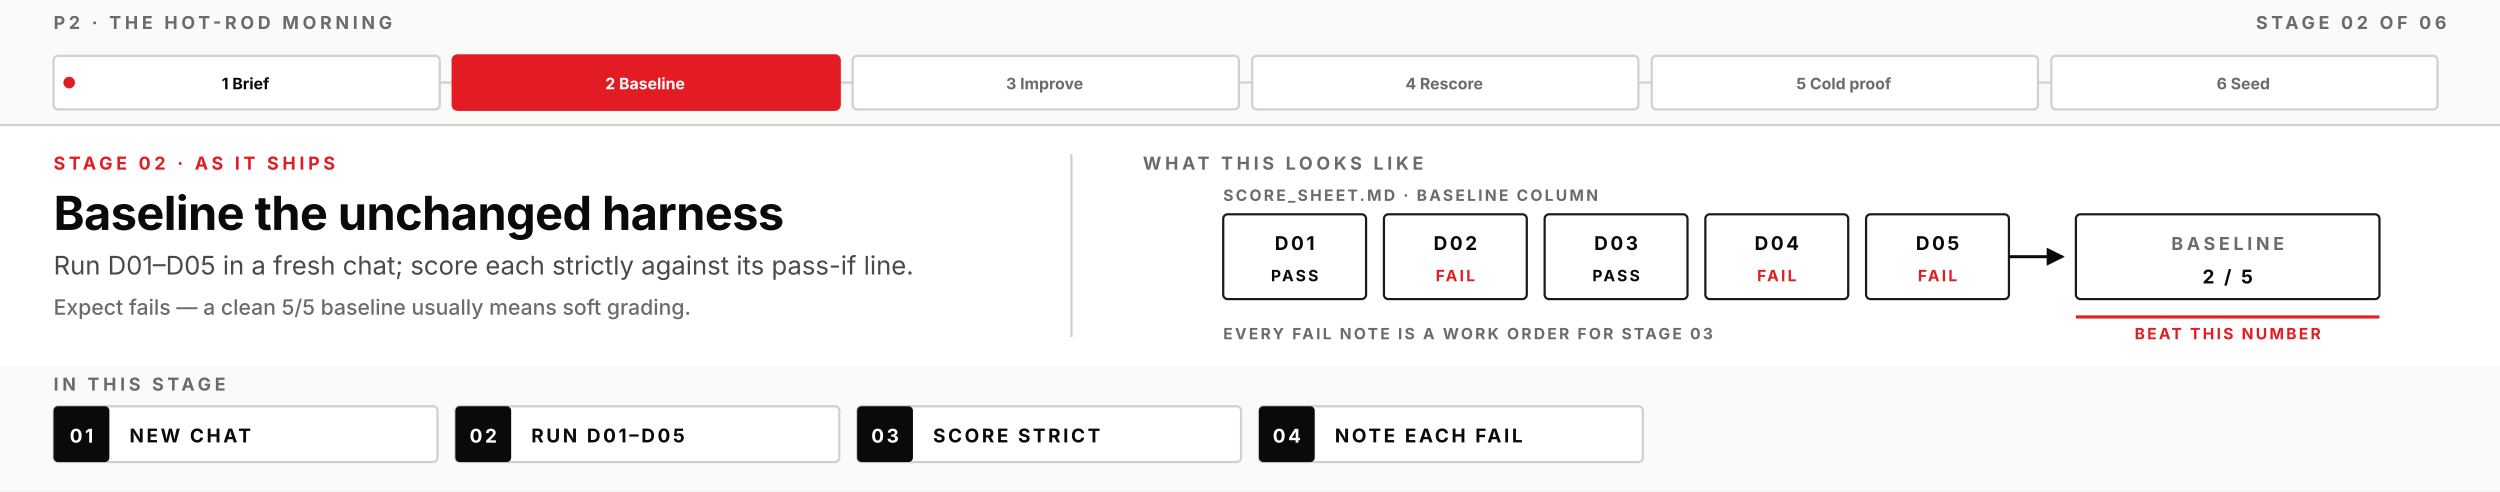
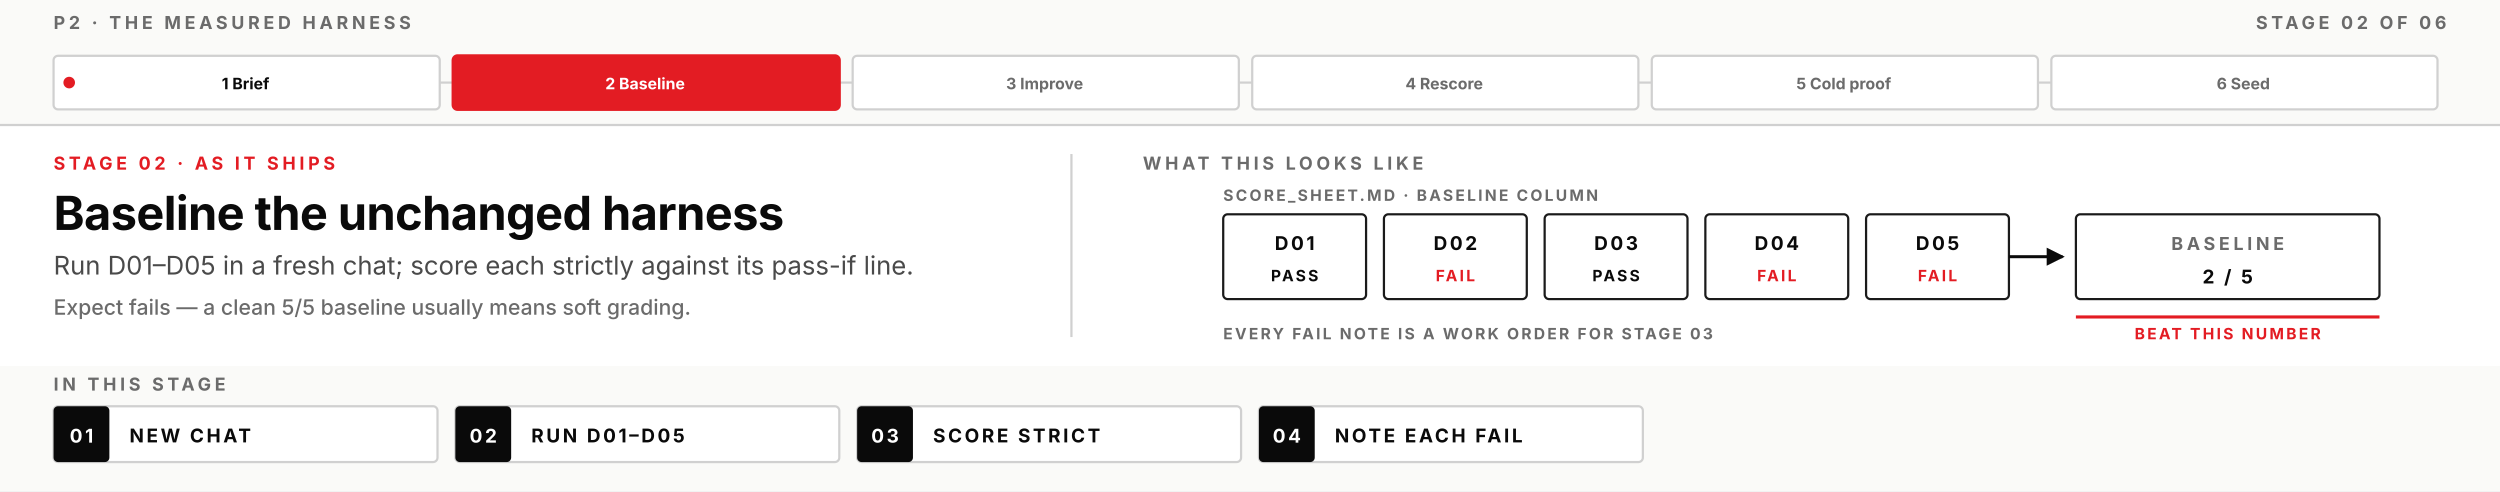
<svg xmlns="http://www.w3.org/2000/svg" viewBox="0 0 1120 220" role="img" aria-labelledby="title-p2-score-sheet">
  <defs>
    <marker id="arrow" viewBox="0 0 8 8" refX="7" refY="4" markerWidth="6" markerHeight="6" orient="auto-start-reverse">
      <path d="M0 0 8 4 0 8Z" fill="#0A0A0A" />
    </marker>
    <marker id="arrow-red" viewBox="0 0 8 8" refX="7" refY="4" markerWidth="6" markerHeight="6" orient="auto-start-reverse">
      <path d="M0 0 8 4 0 8Z" fill="#E31C23" />
    </marker>
    <style>
      text { font-family: system-ui, "Inter", "Helvetica Neue", Arial, sans-serif; fill: #0A0A0A; }
      .micro { font-size: 8px; font-weight: 650; letter-spacing: 1.65px; }
      .tiny { font-size: 7px; font-weight: 650; letter-spacing: 1px; }
      .railtext { font-size: 7.1px; font-weight: 650; }
      .title { font-size: 21px; font-weight: 680; letter-spacing: -0.25px; }
      .purpose { font-size: 11.5px; font-weight: 430; fill: #4A4A4A; }
      .caption { font-size: 8.5px; font-weight: 650; letter-spacing: 1.15px; }
      .body { font-size: 9.5px; font-weight: 520; }
      .muted { fill: #6B6B6B; }
      .white { fill: #FFFFFF; }
      .red { fill: #E31C23; }
      .gold { fill: #A58650; }
      .line { fill: none; stroke: #0A0A0A; stroke-width: 1.35; vector-effect: non-scaling-stroke; }
      .hair { fill: none; stroke: #D0D0D0; stroke-width: 1; vector-effect: non-scaling-stroke; }
      .redline { fill: none; stroke: #E31C23; stroke-width: 1.4; vector-effect: non-scaling-stroke; }
      .goldline { fill: none; stroke: #A58650; stroke-width: 1.35; vector-effect: non-scaling-stroke; }
      .dash { stroke-dasharray: 5 4; }
    </style>
  </defs>
  <rect width="1120" height="220" fill="#FFFFFF" />
  <rect x="0" y="0" width="1120" height="56" fill="#FAFAF8" />
-   <text x="24" y="13" class="micro muted">P2 · THE HOT-ROD MORNING</text>
+   <text x="24" y="13" class="micro muted">P2 · THE MEASURED HARNESS</text>
  <text x="1096" y="13" class="micro muted" text-anchor="end">STAGE 02 OF 06</text>
  <path d="M53 37H1005" class="hair" />
  <rect x="24" y="25" width="173" height="24" rx="2" fill="#FFFFFF" stroke="#D0D0D0" stroke-width="1" />
  <circle cx="31" cy="37" r="2.6" fill="#E31C23" />
  <text x="110" y="40" class="railtext" text-anchor="middle">1 Brief</text>
  <rect x="203" y="25" width="173" height="24" rx="2" fill="#E31C23" stroke="#E31C23" stroke-width="1.4" />
  <text x="289" y="40" class="railtext white" text-anchor="middle">2 Baseline</text>
  <rect x="382" y="25" width="173" height="24" rx="2" fill="#FFFFFF" stroke="#D0D0D0" stroke-width="1" />
  <text x="468" y="40" class="railtext muted" text-anchor="middle">3 Improve</text>
  <rect x="561" y="25" width="173" height="24" rx="2" fill="#FFFFFF" stroke="#D0D0D0" stroke-width="1" />
  <text x="647" y="40" class="railtext muted" text-anchor="middle">4 Rescore</text>
  <rect x="740" y="25" width="173" height="24" rx="2" fill="#FFFFFF" stroke="#D0D0D0" stroke-width="1" />
  <text x="826" y="40" class="railtext muted" text-anchor="middle">5 Cold proof</text>
  <rect x="919" y="25" width="173" height="24" rx="2" fill="#FFFFFF" stroke="#D0D0D0" stroke-width="1" />
  <text x="1005" y="40" class="railtext muted" text-anchor="middle">6 Seed</text>
  <path d="M0 56H1120" class="hair" />
  <text x="24" y="76" class="micro red">STAGE 02 · AS IT SHIPS</text>
  <text x="24" y="103" class="title">Baseline the unchanged harness</text>
  <text x="24" y="123" class="purpose">Run D01–D05 in a fresh chat; score each strictly against its pass-if line.</text>
  <text x="24" y="141" class="body muted">Expect fails — a clean 5/5 baseline usually means soft grading.</text>
  <path d="M480 69V151" class="hair" />
  <text x="512" y="76" class="micro muted">WHAT THIS LOOKS LIKE</text>
  <g aria-label="Score sheet baseline column with five cases and a total">
    <text x="548" y="90" class="tiny muted">SCORE_SHEET.MD · BASELINE COLUMN</text>
    <rect x="548" y="96" width="64" height="38" rx="2" fill="#FFFFFF" stroke="#1A1A1A" />
    <text x="580" y="112" class="caption" text-anchor="middle">D01</text>
    <text x="580" y="126" class="tiny" text-anchor="middle">PASS</text>
    <rect x="620" y="96" width="64" height="38" rx="2" fill="#FFFFFF" stroke="#1A1A1A" />
    <text x="652" y="112" class="caption" text-anchor="middle">D02</text>
    <text x="652" y="126" class="tiny red" text-anchor="middle">FAIL</text>
    <rect x="692" y="96" width="64" height="38" rx="2" fill="#FFFFFF" stroke="#1A1A1A" />
    <text x="724" y="112" class="caption" text-anchor="middle">D03</text>
    <text x="724" y="126" class="tiny" text-anchor="middle">PASS</text>
    <rect x="764" y="96" width="64" height="38" rx="2" fill="#FFFFFF" stroke="#1A1A1A" />
    <text x="796" y="112" class="caption" text-anchor="middle">D04</text>
    <text x="796" y="126" class="tiny red" text-anchor="middle">FAIL</text>
    <rect x="836" y="96" width="64" height="38" rx="2" fill="#FFFFFF" stroke="#1A1A1A" />
    <text x="868" y="112" class="caption" text-anchor="middle">D05</text>
    <text x="868" y="126" class="tiny red" text-anchor="middle">FAIL</text>
    <path d="M900 115H924" class="line" marker-end="url(#arrow)" />
    <rect x="930" y="96" width="136" height="38" rx="2" fill="#FFFFFF" stroke="#1A1A1A" />
    <text x="998" y="112" class="micro muted" text-anchor="middle">BASELINE</text>
    <text x="998" y="127" class="caption" text-anchor="middle">2 / 5</text>
    <path d="M930 142H1066" class="redline" />
    <text x="998" y="152" class="tiny red" text-anchor="middle">BEAT THIS NUMBER</text>
    <text x="548" y="152" class="tiny muted">EVERY FAIL NOTE IS A WORK ORDER FOR STAGE 03</text>
  </g>
  <rect x="0" y="164" width="1120" height="56" fill="#FAFAF8" />
  <text x="24" y="175" class="micro muted">IN THIS STAGE</text>
  <rect x="24" y="182" width="172" height="25" rx="2" fill="#FFFFFF" stroke="#D0D0D0" />
  <rect x="24" y="182" width="25" height="25" rx="2" fill="#0A0A0A" />
  <text x="36.5" y="198.3" class="caption white" text-anchor="middle">01</text>
  <text x="58" y="198.2" class="caption">NEW CHAT</text>
  <rect x="204" y="182" width="172" height="25" rx="2" fill="#FFFFFF" stroke="#D0D0D0" />
  <rect x="204" y="182" width="25" height="25" rx="2" fill="#0A0A0A" />
  <text x="216.5" y="198.3" class="caption white" text-anchor="middle">02</text>
  <text x="238" y="198.2" class="caption">RUN D01–D05</text>
  <rect x="384" y="182" width="172" height="25" rx="2" fill="#FFFFFF" stroke="#D0D0D0" />
  <rect x="384" y="182" width="25" height="25" rx="2" fill="#0A0A0A" />
  <text x="396.5" y="198.3" class="caption white" text-anchor="middle">03</text>
  <text x="418" y="198.2" class="caption">SCORE STRICT</text>
  <rect x="564" y="182" width="172" height="25" rx="2" fill="#FFFFFF" stroke="#D0D0D0" />
  <rect x="564" y="182" width="25" height="25" rx="2" fill="#0A0A0A" />
  <text x="576.5" y="198.3" class="caption white" text-anchor="middle">04</text>
  <text x="598" y="198.2" class="caption">NOTE EACH FAIL</text>
</svg>
